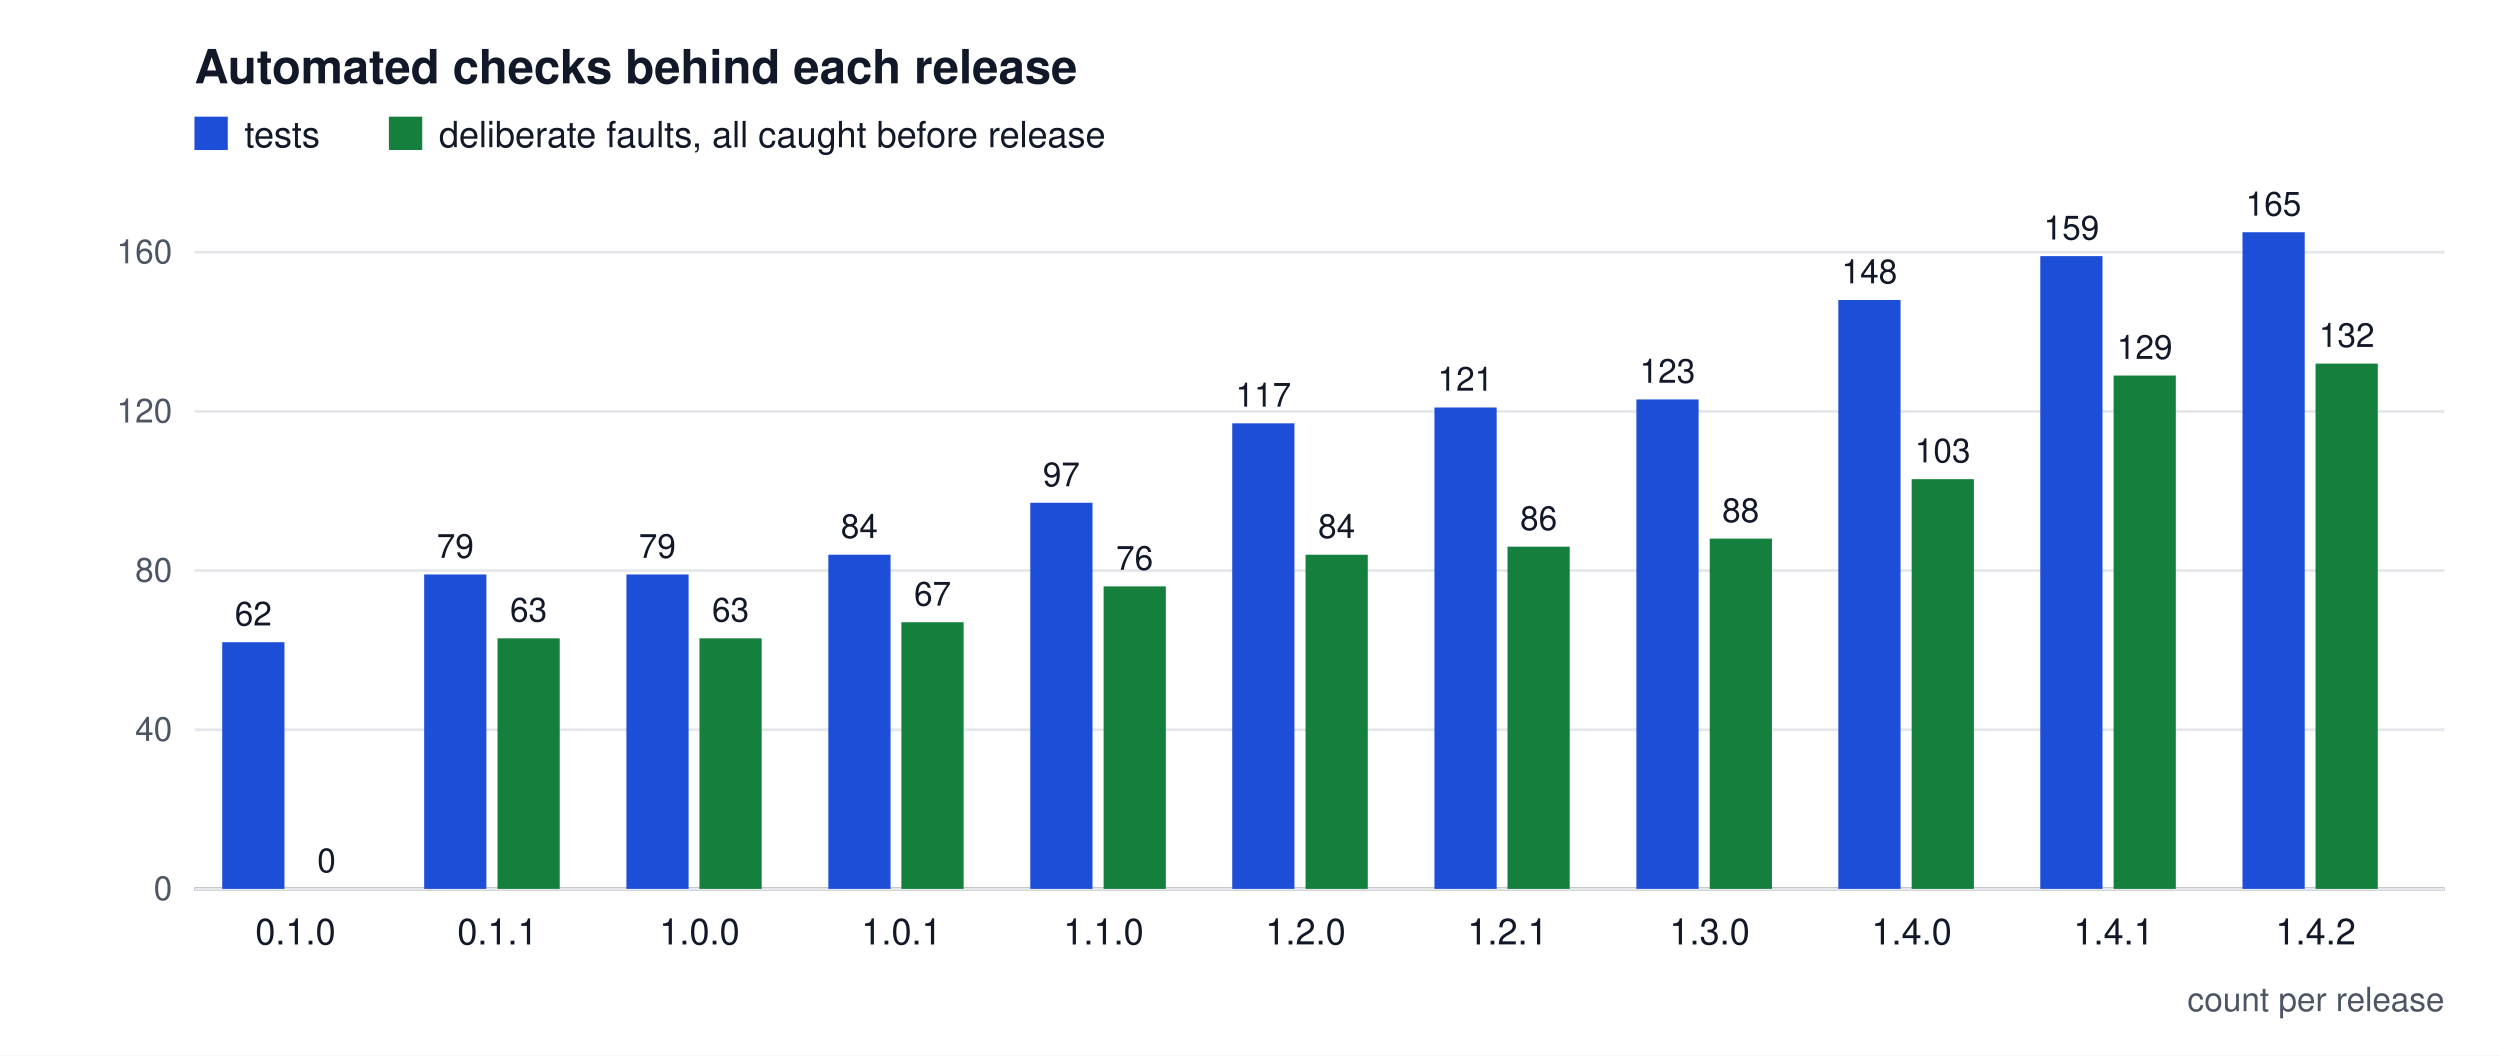
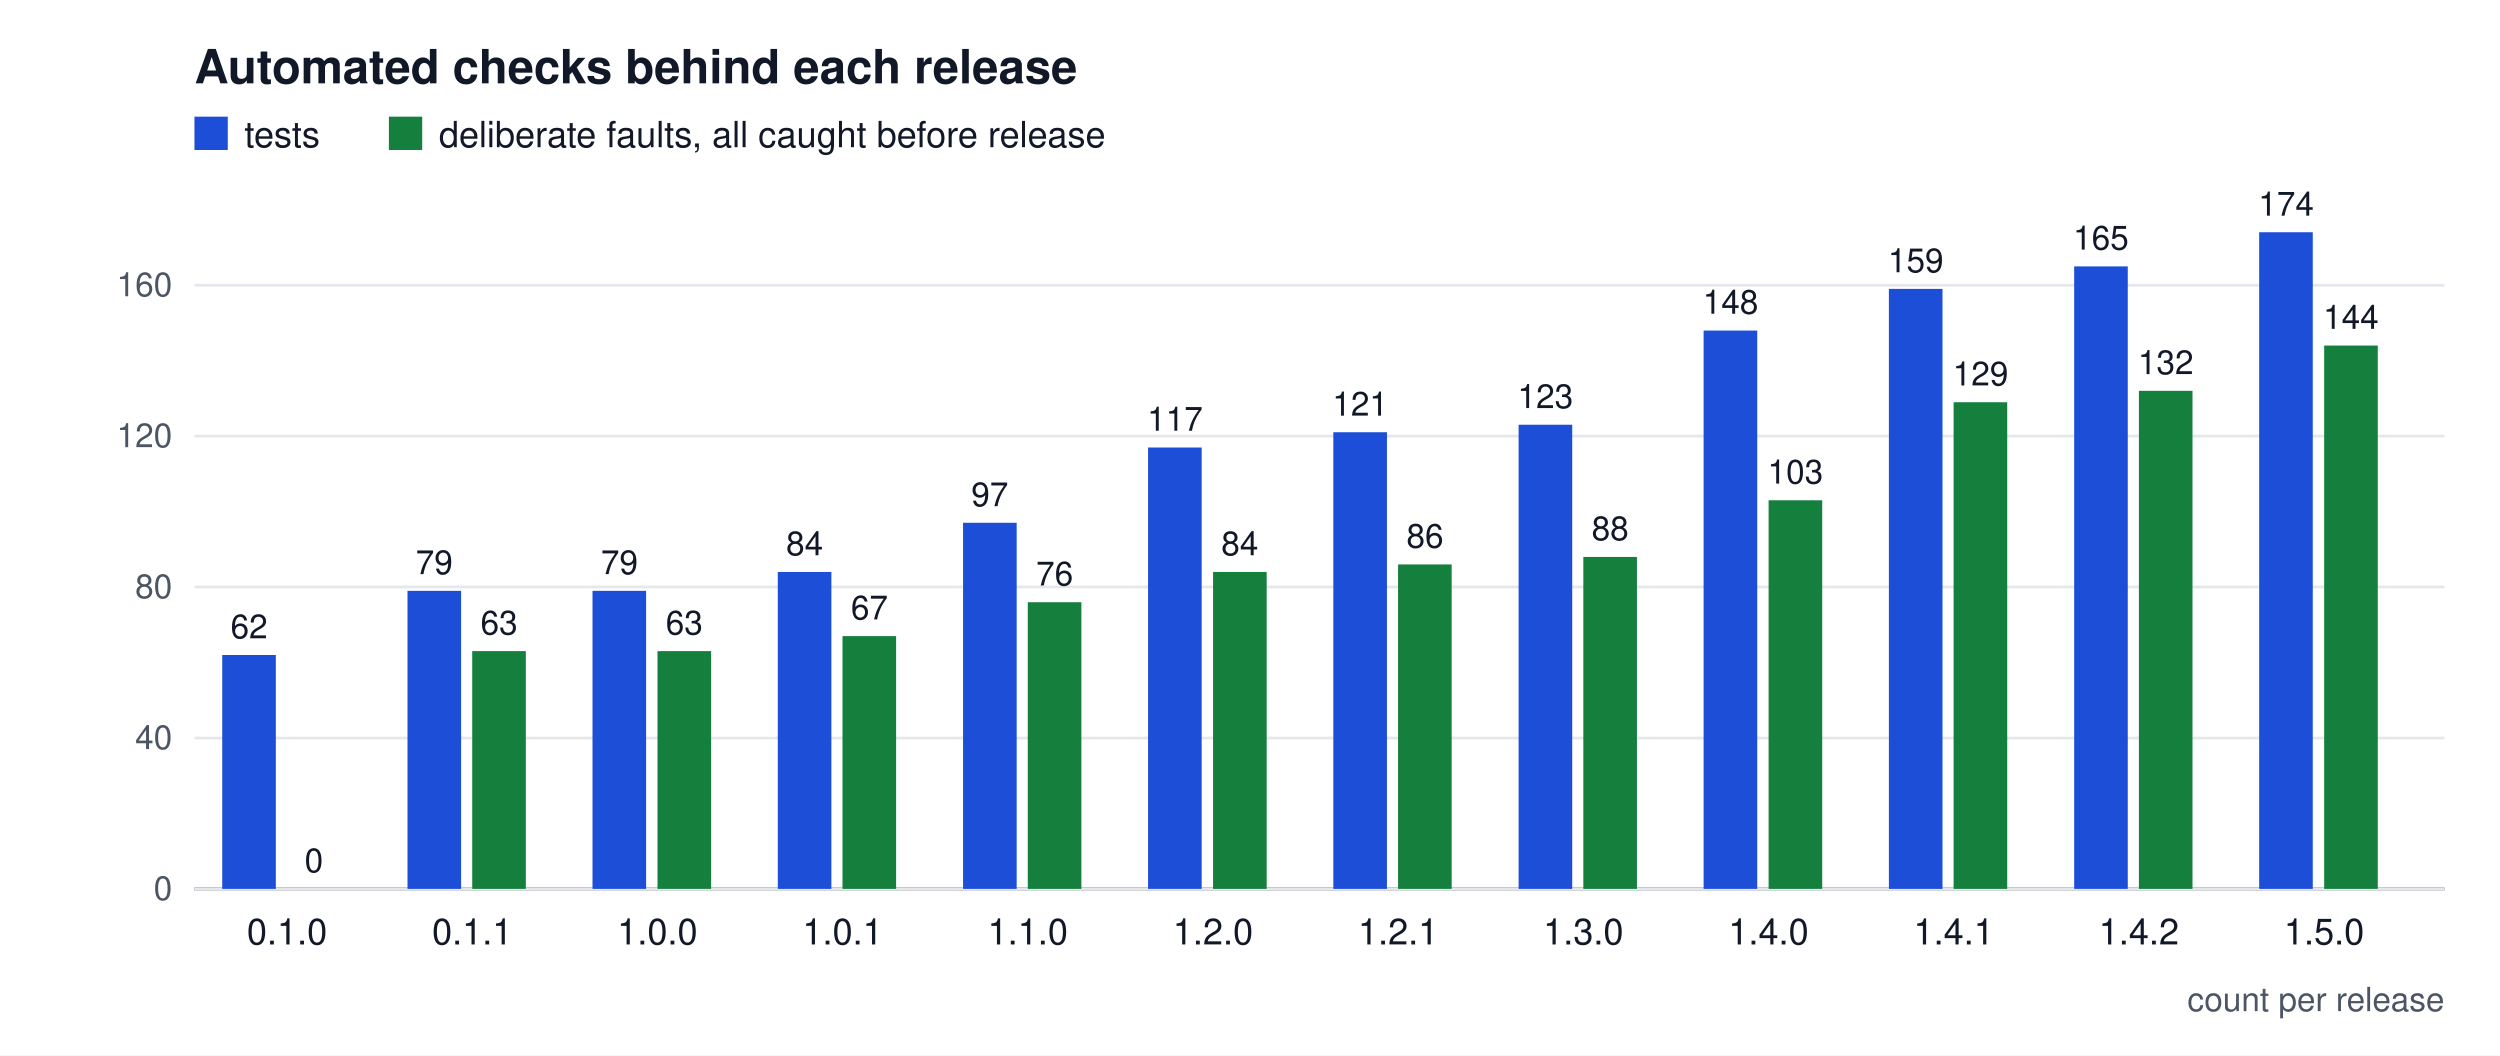
<svg xmlns="http://www.w3.org/2000/svg" viewBox="0 0 900 380" width="900" height="380" role="img" aria-labelledby="title desc" font-family="Helvetica, Arial, sans-serif">
  <rect width="900" height="380" fill="#ffffff" />
  <text x="70" y="30" font-size="17" text-anchor="start" fill="#111827" font-weight="bold">Automated checks behind each release</text>
  <line x1="70" y1="320" x2="880" y2="320" stroke="#4b5563" />
  <line x1="70" y1="320.0" x2="880" y2="320.0" stroke="#e5e7eb" />
  <text x="62" y="324.0" font-size="12" text-anchor="end" fill="#4b5563" font-weight="normal">0</text>
-   <line x1="70" y1="262.7" x2="880" y2="262.7" stroke="#e5e7eb" />
-   <text x="62" y="266.7" font-size="12" text-anchor="end" fill="#4b5563" font-weight="normal">40</text>
-   <line x1="70" y1="205.4" x2="880" y2="205.4" stroke="#e5e7eb" />
-   <text x="62" y="209.399" font-size="12" text-anchor="end" fill="#4b5563" font-weight="normal">80</text>
-   <line x1="70" y1="148.1" x2="880" y2="148.1" stroke="#e5e7eb" />
-   <text x="62" y="152.099" font-size="12" text-anchor="end" fill="#4b5563" font-weight="normal">120</text>
-   <line x1="70" y1="90.8" x2="880" y2="90.8" stroke="#e5e7eb" />
-   <text x="62" y="94.799" font-size="12" text-anchor="end" fill="#4b5563" font-weight="normal">160</text>
-   <rect x="80.0" y="231.2" width="22.4" height="88.8" fill="#1d4ed8" />
-   <text x="91.182" y="225.185" font-size="12" text-anchor="middle" fill="#111827" font-weight="normal">62</text>
-   <rect x="106.4" y="320.0" width="22.4" height="0.0" fill="#15803d" />
-   <text x="117.545" y="314.0" font-size="12" text-anchor="middle" fill="#111827" font-weight="normal">0</text>
-   <text x="106.364" y="340" font-size="13" text-anchor="middle" fill="#111827" font-weight="normal">0.1.0</text>
-   <rect x="152.7" y="206.8" width="22.4" height="113.2" fill="#1d4ed8" />
-   <text x="163.909" y="200.832" font-size="12" text-anchor="middle" fill="#111827" font-weight="normal">79</text>
-   <rect x="179.1" y="229.8" width="22.4" height="90.2" fill="#15803d" />
-   <text x="190.273" y="223.752" font-size="12" text-anchor="middle" fill="#111827" font-weight="normal">63</text>
-   <text x="179.091" y="340" font-size="13" text-anchor="middle" fill="#111827" font-weight="normal">0.1.1</text>
-   <rect x="225.5" y="206.8" width="22.4" height="113.2" fill="#1d4ed8" />
-   <text x="236.636" y="200.832" font-size="12" text-anchor="middle" fill="#111827" font-weight="normal">79</text>
-   <rect x="251.8" y="229.8" width="22.4" height="90.2" fill="#15803d" />
-   <text x="263.0" y="223.752" font-size="12" text-anchor="middle" fill="#111827" font-weight="normal">63</text>
-   <text x="251.818" y="340" font-size="13" text-anchor="middle" fill="#111827" font-weight="normal">1.0.0</text>
-   <rect x="298.2" y="199.7" width="22.4" height="120.3" fill="#1d4ed8" />
-   <text x="309.364" y="193.669" font-size="12" text-anchor="middle" fill="#111827" font-weight="normal">84</text>
-   <rect x="324.5" y="224.0" width="22.4" height="96.0" fill="#15803d" />
-   <text x="335.727" y="218.022" font-size="12" text-anchor="middle" fill="#111827" font-weight="normal">67</text>
-   <text x="324.545" y="340" font-size="13" text-anchor="middle" fill="#111827" font-weight="normal">1.0.1</text>
-   <rect x="370.9" y="181.0" width="22.4" height="139.0" fill="#1d4ed8" />
-   <text x="382.091" y="175.047" font-size="12" text-anchor="middle" fill="#111827" font-weight="normal">97</text>
-   <rect x="397.3" y="211.1" width="22.4" height="108.9" fill="#15803d" />
-   <text x="408.455" y="205.129" font-size="12" text-anchor="middle" fill="#111827" font-weight="normal">76</text>
-   <text x="397.273" y="340" font-size="13" text-anchor="middle" fill="#111827" font-weight="normal">1.1.0</text>
-   <rect x="443.6" y="152.4" width="22.4" height="167.6" fill="#1d4ed8" />
-   <text x="454.818" y="146.397" font-size="12" text-anchor="middle" fill="#111827" font-weight="normal">117</text>
-   <rect x="470.0" y="199.7" width="22.4" height="120.3" fill="#15803d" />
-   <text x="481.182" y="193.669" font-size="12" text-anchor="middle" fill="#111827" font-weight="normal">84</text>
-   <text x="470" y="340" font-size="13" text-anchor="middle" fill="#111827" font-weight="normal">1.2.0</text>
-   <rect x="516.4" y="146.7" width="22.4" height="173.3" fill="#1d4ed8" />
-   <text x="527.545" y="140.667" font-size="12" text-anchor="middle" fill="#111827" font-weight="normal">121</text>
-   <rect x="542.7" y="196.8" width="22.4" height="123.2" fill="#15803d" />
-   <text x="553.909" y="190.804" font-size="12" text-anchor="middle" fill="#111827" font-weight="normal">86</text>
-   <text x="542.727" y="340" font-size="13" text-anchor="middle" fill="#111827" font-weight="normal">1.2.1</text>
-   <rect x="589.1" y="143.8" width="22.4" height="176.2" fill="#1d4ed8" />
-   <text x="600.273" y="137.802" font-size="12" text-anchor="middle" fill="#111827" font-weight="normal">123</text>
-   <rect x="615.5" y="193.9" width="22.4" height="126.1" fill="#15803d" />
-   <text x="626.636" y="187.939" font-size="12" text-anchor="middle" fill="#111827" font-weight="normal">88</text>
-   <text x="615.455" y="340" font-size="13" text-anchor="middle" fill="#111827" font-weight="normal">1.3.0</text>
-   <rect x="661.8" y="108.0" width="22.4" height="212.0" fill="#1d4ed8" />
-   <text x="673.0" y="101.989" font-size="12" text-anchor="middle" fill="#111827" font-weight="normal">148</text>
-   <rect x="688.2" y="172.5" width="22.4" height="147.5" fill="#15803d" />
-   <text x="699.364" y="166.452" font-size="12" text-anchor="middle" fill="#111827" font-weight="normal">103</text>
-   <text x="688.182" y="340" font-size="13" text-anchor="middle" fill="#111827" font-weight="normal">1.4.0</text>
-   <rect x="734.5" y="92.2" width="22.4" height="227.8" fill="#1d4ed8" />
-   <text x="745.727" y="86.231" font-size="12" text-anchor="middle" fill="#111827" font-weight="normal">159</text>
-   <rect x="760.9" y="135.2" width="22.4" height="184.8" fill="#15803d" />
-   <text x="772.091" y="129.207" font-size="12" text-anchor="middle" fill="#111827" font-weight="normal">129</text>
-   <text x="760.909" y="340" font-size="13" text-anchor="middle" fill="#111827" font-weight="normal">1.4.1</text>
-   <rect x="807.3" y="83.6" width="22.4" height="236.4" fill="#1d4ed8" />
-   <text x="818.455" y="77.636" font-size="12" text-anchor="middle" fill="#111827" font-weight="normal">165</text>
-   <rect x="833.6" y="130.9" width="22.4" height="189.1" fill="#15803d" />
-   <text x="844.818" y="124.909" font-size="12" text-anchor="middle" fill="#111827" font-weight="normal">132</text>
-   <text x="833.636" y="340" font-size="13" text-anchor="middle" fill="#111827" font-weight="normal">1.4.2</text>
+   <line x1="70" y1="265.7" x2="880" y2="265.7" stroke="#e5e7eb" />
+   <text x="62" y="269.664" font-size="12" text-anchor="end" fill="#4b5563" font-weight="normal">40</text>
+   <line x1="70" y1="211.3" x2="880" y2="211.3" stroke="#e5e7eb" />
+   <text x="62" y="215.327" font-size="12" text-anchor="end" fill="#4b5563" font-weight="normal">80</text>
+   <line x1="70" y1="157.0" x2="880" y2="157.0" stroke="#e5e7eb" />
+   <text x="62" y="160.991" font-size="12" text-anchor="end" fill="#4b5563" font-weight="normal">120</text>
+   <line x1="70" y1="102.7" x2="880" y2="102.7" stroke="#e5e7eb" />
+   <text x="62" y="106.654" font-size="12" text-anchor="end" fill="#4b5563" font-weight="normal">160</text>
+   <rect x="80.0" y="235.8" width="19.3" height="84.2" fill="#1d4ed8" />
+   <text x="89.667" y="229.778" font-size="12" text-anchor="middle" fill="#111827" font-weight="normal">62</text>
+   <rect x="103.3" y="320.0" width="19.3" height="0.0" fill="#15803d" />
+   <text x="113" y="314.0" font-size="12" text-anchor="middle" fill="#111827" font-weight="normal">0</text>
+   <text x="103.333" y="340" font-size="13" text-anchor="middle" fill="#111827" font-weight="normal">0.1.0</text>
+   <rect x="146.7" y="212.7" width="19.3" height="107.3" fill="#1d4ed8" />
+   <text x="156.333" y="206.685" font-size="12" text-anchor="middle" fill="#111827" font-weight="normal">79</text>
+   <rect x="170.0" y="234.4" width="19.3" height="85.6" fill="#15803d" />
+   <text x="179.667" y="228.42" font-size="12" text-anchor="middle" fill="#111827" font-weight="normal">63</text>
+   <text x="170" y="340" font-size="13" text-anchor="middle" fill="#111827" font-weight="normal">0.1.1</text>
+   <rect x="213.3" y="212.7" width="19.3" height="107.3" fill="#1d4ed8" />
+   <text x="223.0" y="206.685" font-size="12" text-anchor="middle" fill="#111827" font-weight="normal">79</text>
+   <rect x="236.7" y="234.4" width="19.3" height="85.6" fill="#15803d" />
+   <text x="246.333" y="228.42" font-size="12" text-anchor="middle" fill="#111827" font-weight="normal">63</text>
+   <text x="236.667" y="340" font-size="13" text-anchor="middle" fill="#111827" font-weight="normal">1.0.0</text>
+   <rect x="280.0" y="205.9" width="19.3" height="114.1" fill="#1d4ed8" />
+   <text x="289.667" y="199.893" font-size="12" text-anchor="middle" fill="#111827" font-weight="normal">84</text>
+   <rect x="303.3" y="229.0" width="19.3" height="91.0" fill="#15803d" />
+   <text x="313.0" y="222.986" font-size="12" text-anchor="middle" fill="#111827" font-weight="normal">67</text>
+   <text x="303.333" y="340" font-size="13" text-anchor="middle" fill="#111827" font-weight="normal">1.0.1</text>
+   <rect x="346.7" y="188.2" width="19.3" height="131.8" fill="#1d4ed8" />
+   <text x="356.333" y="182.234" font-size="12" text-anchor="middle" fill="#111827" font-weight="normal">97</text>
+   <rect x="370.0" y="216.8" width="19.3" height="103.2" fill="#15803d" />
+   <text x="379.667" y="210.761" font-size="12" text-anchor="middle" fill="#111827" font-weight="normal">76</text>
+   <text x="370.0" y="340" font-size="13" text-anchor="middle" fill="#111827" font-weight="normal">1.1.0</text>
+   <rect x="413.3" y="161.1" width="19.3" height="158.9" fill="#1d4ed8" />
+   <text x="423" y="155.066" font-size="12" text-anchor="middle" fill="#111827" font-weight="normal">117</text>
+   <rect x="436.7" y="205.9" width="19.3" height="114.1" fill="#15803d" />
+   <text x="446.333" y="199.893" font-size="12" text-anchor="middle" fill="#111827" font-weight="normal">84</text>
+   <text x="436.667" y="340" font-size="13" text-anchor="middle" fill="#111827" font-weight="normal">1.2.0</text>
+   <rect x="480.0" y="155.6" width="19.3" height="164.4" fill="#1d4ed8" />
+   <text x="489.667" y="149.632" font-size="12" text-anchor="middle" fill="#111827" font-weight="normal">121</text>
+   <rect x="503.3" y="203.2" width="19.3" height="116.8" fill="#15803d" />
+   <text x="513.0" y="197.177" font-size="12" text-anchor="middle" fill="#111827" font-weight="normal">86</text>
+   <text x="503.333" y="340" font-size="13" text-anchor="middle" fill="#111827" font-weight="normal">1.2.1</text>
+   <rect x="546.7" y="152.9" width="19.3" height="167.1" fill="#1d4ed8" />
+   <text x="556.333" y="146.915" font-size="12" text-anchor="middle" fill="#111827" font-weight="normal">123</text>
+   <rect x="570.0" y="200.5" width="19.3" height="119.5" fill="#15803d" />
+   <text x="579.667" y="194.46" font-size="12" text-anchor="middle" fill="#111827" font-weight="normal">88</text>
+   <text x="570" y="340" font-size="13" text-anchor="middle" fill="#111827" font-weight="normal">1.3.0</text>
+   <rect x="613.3" y="119.0" width="19.3" height="201.0" fill="#1d4ed8" />
+   <text x="623.0" y="112.955" font-size="12" text-anchor="middle" fill="#111827" font-weight="normal">148</text>
+   <rect x="636.7" y="180.1" width="19.3" height="139.9" fill="#15803d" />
+   <text x="646.333" y="174.084" font-size="12" text-anchor="middle" fill="#111827" font-weight="normal">103</text>
+   <text x="636.667" y="340" font-size="13" text-anchor="middle" fill="#111827" font-weight="normal">1.4.0</text>
+   <rect x="680.0" y="104.0" width="19.3" height="216.0" fill="#1d4ed8" />
+   <text x="689.667" y="98.013" font-size="12" text-anchor="middle" fill="#111827" font-weight="normal">159</text>
+   <rect x="703.3" y="144.8" width="19.3" height="175.2" fill="#15803d" />
+   <text x="713.0" y="138.765" font-size="12" text-anchor="middle" fill="#111827" font-weight="normal">129</text>
+   <text x="703.333" y="340" font-size="13" text-anchor="middle" fill="#111827" font-weight="normal">1.4.1</text>
+   <rect x="746.7" y="95.9" width="19.3" height="224.1" fill="#1d4ed8" />
+   <text x="756.333" y="89.862" font-size="12" text-anchor="middle" fill="#111827" font-weight="normal">165</text>
+   <rect x="770.0" y="140.7" width="19.3" height="179.3" fill="#15803d" />
+   <text x="779.667" y="134.69" font-size="12" text-anchor="middle" fill="#111827" font-weight="normal">132</text>
+   <text x="770" y="340" font-size="13" text-anchor="middle" fill="#111827" font-weight="normal">1.4.2</text>
+   <rect x="813.3" y="83.6" width="19.3" height="236.4" fill="#1d4ed8" />
+   <text x="823.0" y="77.636" font-size="12" text-anchor="middle" fill="#111827" font-weight="normal">174</text>
+   <rect x="836.7" y="124.4" width="19.3" height="195.6" fill="#15803d" />
+   <text x="846.333" y="118.389" font-size="12" text-anchor="middle" fill="#111827" font-weight="normal">144</text>
+   <text x="836.667" y="340" font-size="13" text-anchor="middle" fill="#111827" font-weight="normal">1.5.0</text>
  <rect x="70" y="42" width="12" height="12" fill="#1d4ed8" />
  <text x="88" y="53" font-size="13" text-anchor="start" fill="#111827" font-weight="normal">tests</text>
  <rect x="140" y="42" width="12" height="12" fill="#15803d" />
  <text x="158" y="53" font-size="13" text-anchor="start" fill="#111827" font-weight="normal">deliberate faults, all caught before release</text>
  <text x="880" y="364" font-size="12" text-anchor="end" fill="#4b5563" font-weight="normal">count per release</text>
</svg>
